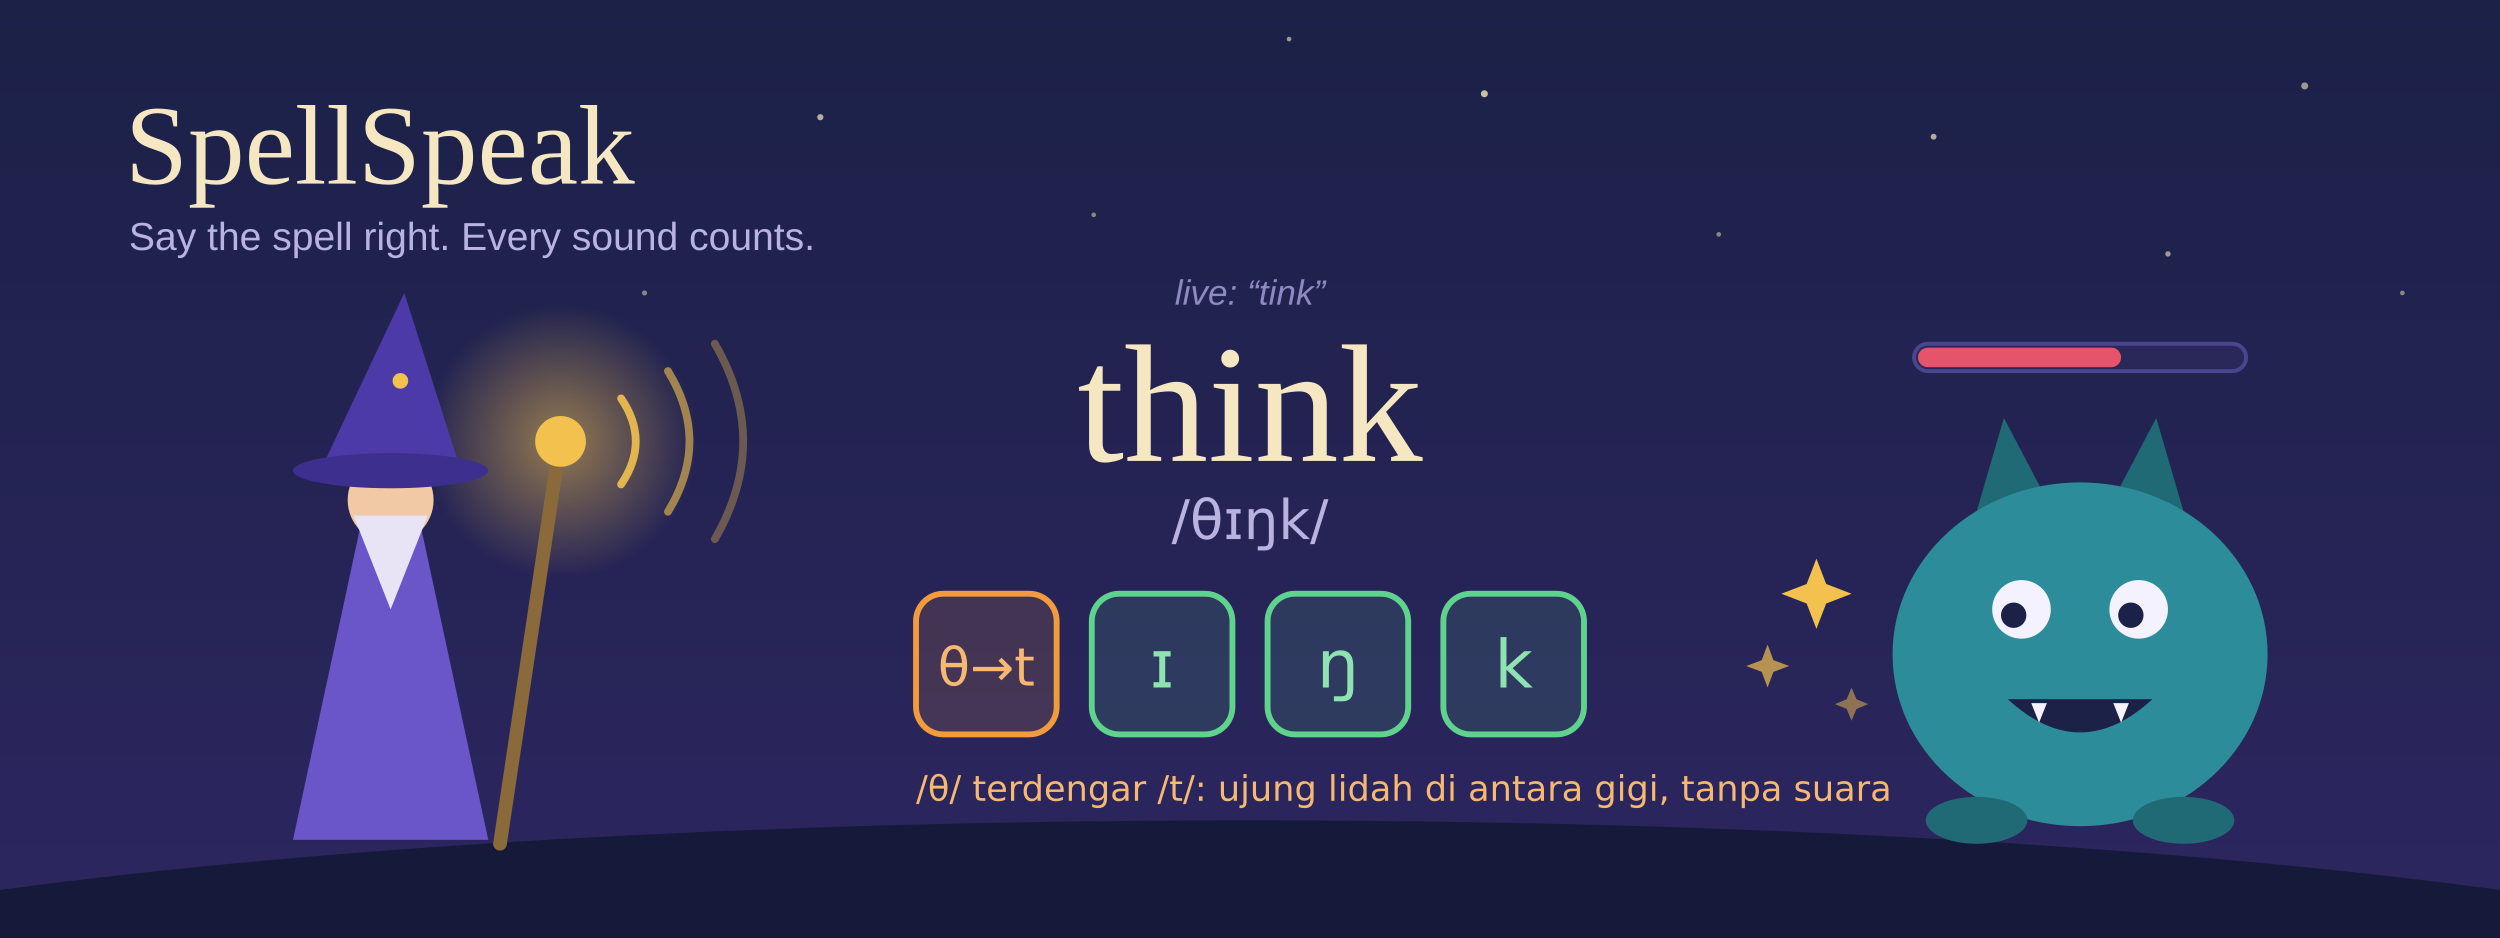
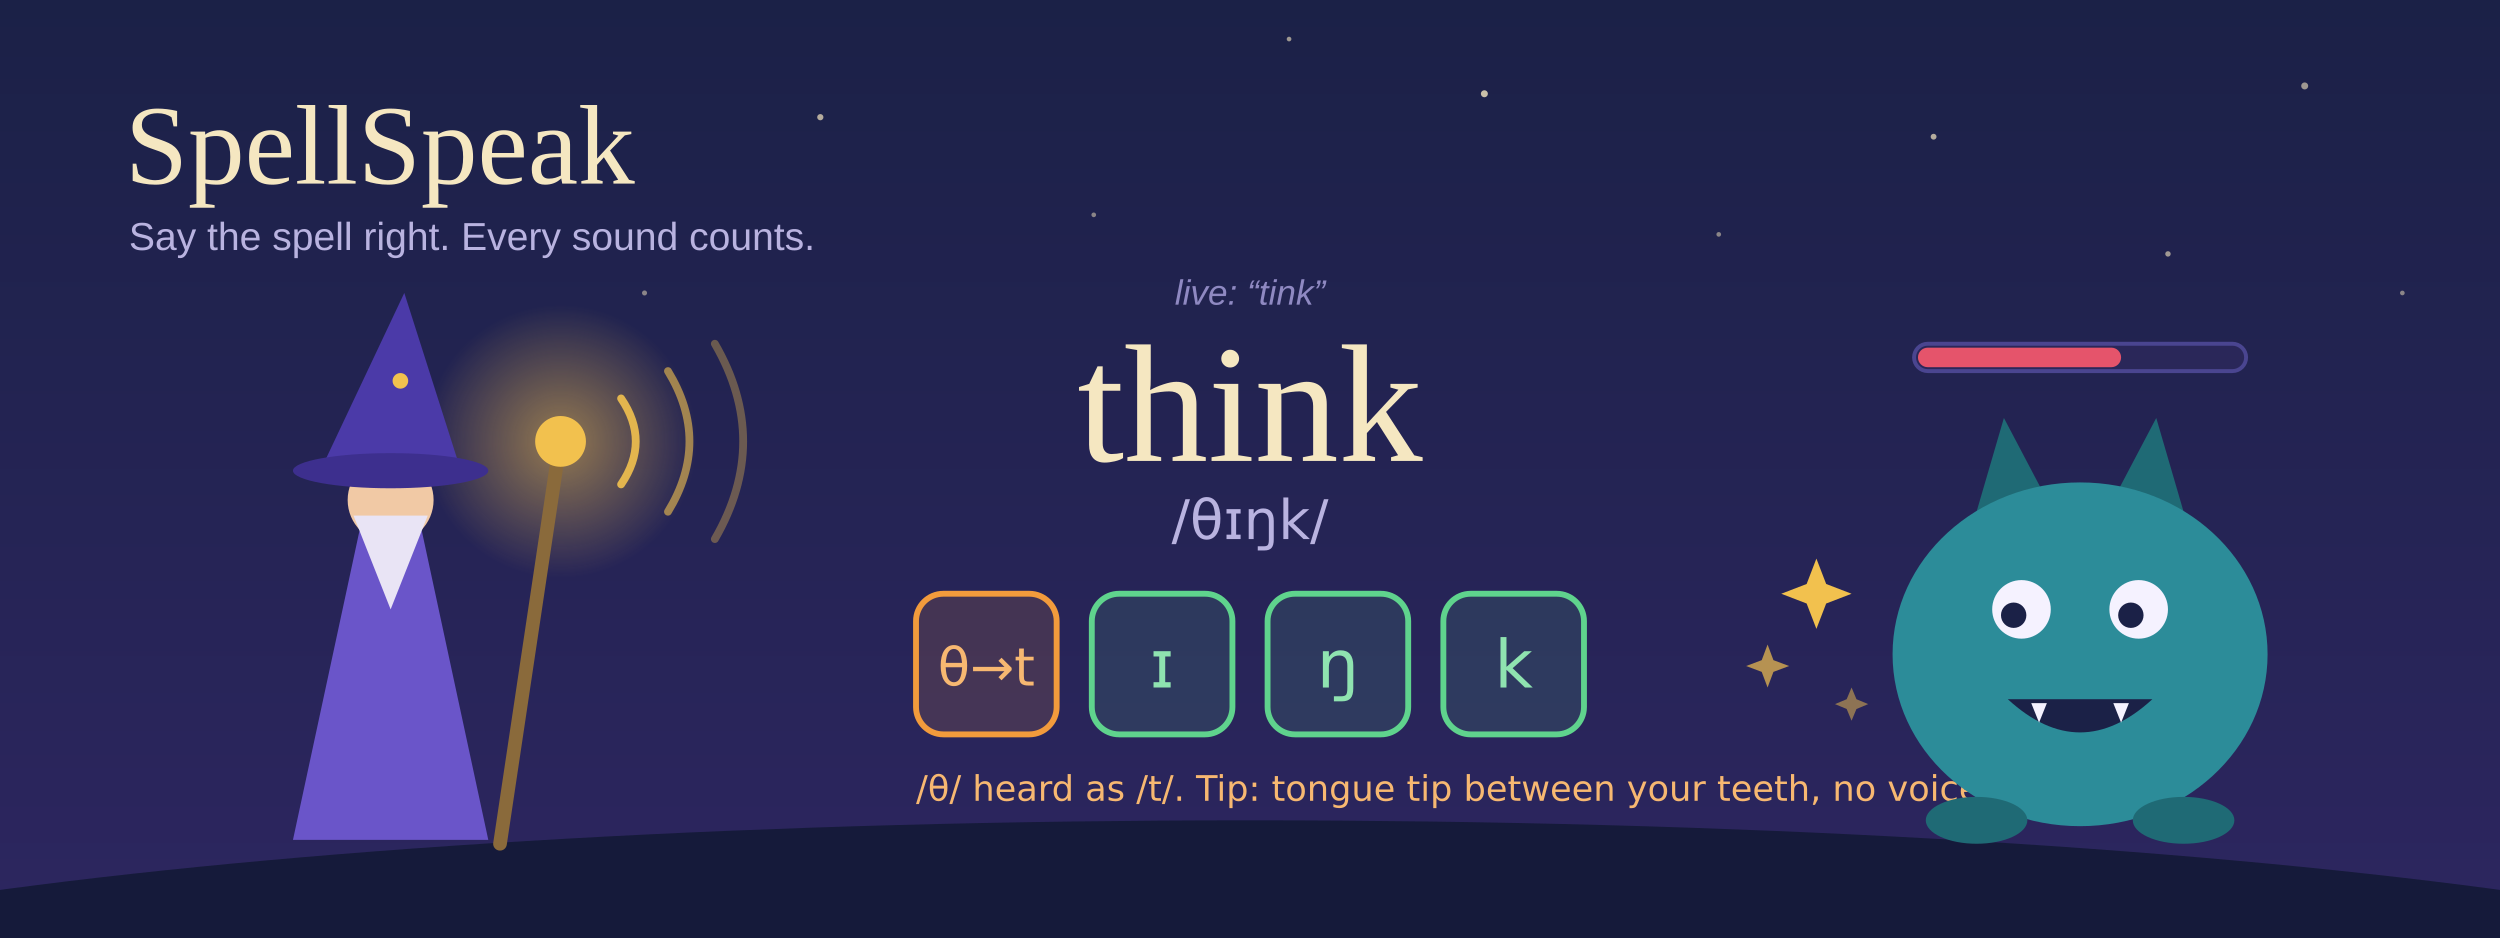
<svg xmlns="http://www.w3.org/2000/svg" viewBox="0 0 1280 480" width="1280" height="480" role="img" aria-labelledby="title desc">
  <defs>
    <linearGradient id="sky" x1="0" y1="0" x2="0" y2="1">
      <stop offset="0" stop-color="#1B2147" />
      <stop offset="1" stop-color="#2D2660" />
    </linearGradient>
    <radialGradient id="glow">
      <stop offset="0" stop-color="#F2C14E" stop-opacity="0.55" />
      <stop offset="1" stop-color="#F2C14E" stop-opacity="0" />
    </radialGradient>
    <style>
      .serif { font-family: Georgia, "Times New Roman", serif; }
      .sans { font-family: "Segoe UI", "Helvetica Neue", Arial, sans-serif; }
      .ipa { font-family: "Charis SIL", "Doulos SIL", "Segoe UI", "DejaVu Sans", "Noto Sans", Arial, sans-serif; }
    </style>
  </defs>
  <rect width="1280" height="480" fill="url(#sky)" />
  <g fill="#F5E7C1">
    <circle cx="420" cy="60" r="1.6" opacity=".7" />
    <circle cx="560" cy="110" r="1.2" opacity=".5" />
    <circle cx="760" cy="48" r="1.8" opacity=".8" />
    <circle cx="880" cy="120" r="1.2" opacity=".5" />
    <circle cx="990" cy="70" r="1.5" opacity=".7" />
    <circle cx="1180" cy="44" r="1.8" opacity=".6" />
    <circle cx="1230" cy="150" r="1.2" opacity=".5" />
    <circle cx="330" cy="150" r="1.3" opacity=".5" />
    <circle cx="660" cy="20" r="1.2" opacity=".6" />
    <circle cx="1110" cy="130" r="1.4" opacity=".6" />
  </g>
  <ellipse cx="640" cy="540" rx="900" ry="120" fill="#151A3A" />
  <text x="64" y="94" class="serif" font-size="58" fill="#F5E7C1">SpellSpeak</text>
  <text x="66" y="128" class="sans" font-size="20" fill="#B9B3E0">Say the spell right. Every sound counts.</text>
  <circle cx="287" cy="226" r="70" fill="url(#glow)" />
  <polygon points="150,430 250,430 216,272 184,272" fill="#6A55C9" />
  <circle cx="200" cy="256" r="22" fill="#F1C9A5" />
  <polygon points="181,264 219,264 200,312" fill="#E9E4F5" />
  <polygon points="164,241 236,241 207,150" fill="#4B3AA8" />
  <ellipse cx="200" cy="241" rx="50" ry="9" fill="#3D2F8E" />
  <circle cx="205" cy="195" r="4" fill="#F2C14E" />
  <line x1="256" y1="432" x2="285" y2="238" stroke="#8A6A3B" stroke-width="7" stroke-linecap="round" />
  <circle cx="287" cy="226" r="13" fill="#F2C14E" />
  <g fill="none" stroke="#F2C14E" stroke-width="4" stroke-linecap="round">
    <path d="M318 204 Q333 226 318 248" opacity=".9" />
    <path d="M342 190 Q364 226 342 262" opacity=".6" />
    <path d="M366 176 Q395 226 366 276" opacity=".35" />
  </g>
  <text x="640" y="156" class="sans" font-size="18" font-style="italic" fill="#8F89C2" text-anchor="middle">live: “tink”</text>
  <text x="640" y="236" class="serif" font-size="86" fill="#F5E7C1" text-anchor="middle">think</text>
  <text x="640" y="276" class="ipa" font-size="28" fill="#B9B3E0" text-anchor="middle">/θɪŋk/</text>
  <g class="ipa" text-anchor="middle">
    <rect x="469" y="304" width="72" height="72" rx="14" fill="#F29B3C" fill-opacity=".14" stroke="#F29B3C" stroke-width="3" />
    <text x="505" y="351" font-size="27" fill="#F7B871">θ→t</text>
    <rect x="559" y="304" width="72" height="72" rx="14" fill="#5FD38D" fill-opacity=".12" stroke="#5FD38D" stroke-width="3" />
    <text x="595" y="352" font-size="34" fill="#8FE3B0">ɪ</text>
    <rect x="649" y="304" width="72" height="72" rx="14" fill="#5FD38D" fill-opacity=".12" stroke="#5FD38D" stroke-width="3" />
    <text x="685" y="352" font-size="34" fill="#8FE3B0">ŋ</text>
    <rect x="739" y="304" width="72" height="72" rx="14" fill="#5FD38D" fill-opacity=".12" stroke="#5FD38D" stroke-width="3" />
    <text x="775" y="352" font-size="34" fill="#8FE3B0">k</text>
  </g>
-   <text x="469" y="410" class="ipa" font-size="18" fill="#F7B871">/θ/ terdengar /t/: ujung lidah di antara gigi, tanpa suara</text>
+   <text x="469" y="410" class="ipa" font-size="18" fill="#F7B871">/θ/ heard as /t/. Tip: tongue tip between your teeth, no voice</text>
  <g fill="#F2C14E">
    <path d="M930 286 l5 13 13 5 -13 5 -5 13 -5 -13 -13 -5 13 -5z" />
    <path d="M905 330 l3 8 8 3 -8 3 -3 8 -3 -8 -8 -3 8 -3z" opacity=".7" />
    <path d="M948 352 l2.5 6 6 2.5 -6 2.5 -2.5 6 -2.5 -6 -6 -2.5 6 -2.5z" opacity=".5" />
  </g>
  <rect x="980" y="176" width="170" height="14" rx="7" fill="#2A2759" stroke="#4A4590" stroke-width="2" />
  <rect x="982" y="178" width="104" height="10" rx="5" fill="#E5546B" />
  <polygon points="1012,262 1026,214 1046,252" fill="#1F6A75" />
  <polygon points="1084,252 1104,214 1118,262" fill="#1F6A75" />
  <ellipse cx="1065" cy="335" rx="96" ry="88" fill="#2C8C99" />
  <ellipse cx="1012" cy="420" rx="26" ry="12" fill="#1F6A75" />
  <ellipse cx="1118" cy="420" rx="26" ry="12" fill="#1F6A75" />
  <circle cx="1035" cy="312" r="15" fill="#F5F2FF" />
  <circle cx="1095" cy="312" r="15" fill="#F5F2FF" />
  <circle cx="1031" cy="315" r="6.5" fill="#1B2147" />
  <circle cx="1091" cy="315" r="6.5" fill="#1B2147" />
  <path d="M1028 358 Q1065 392 1102 358 Z" fill="#1B2147" />
  <polygon points="1040,360 1048,360 1044,370" fill="#F5F2FF" />
  <polygon points="1082,360 1090,360 1086,370" fill="#F5F2FF" />
</svg>
